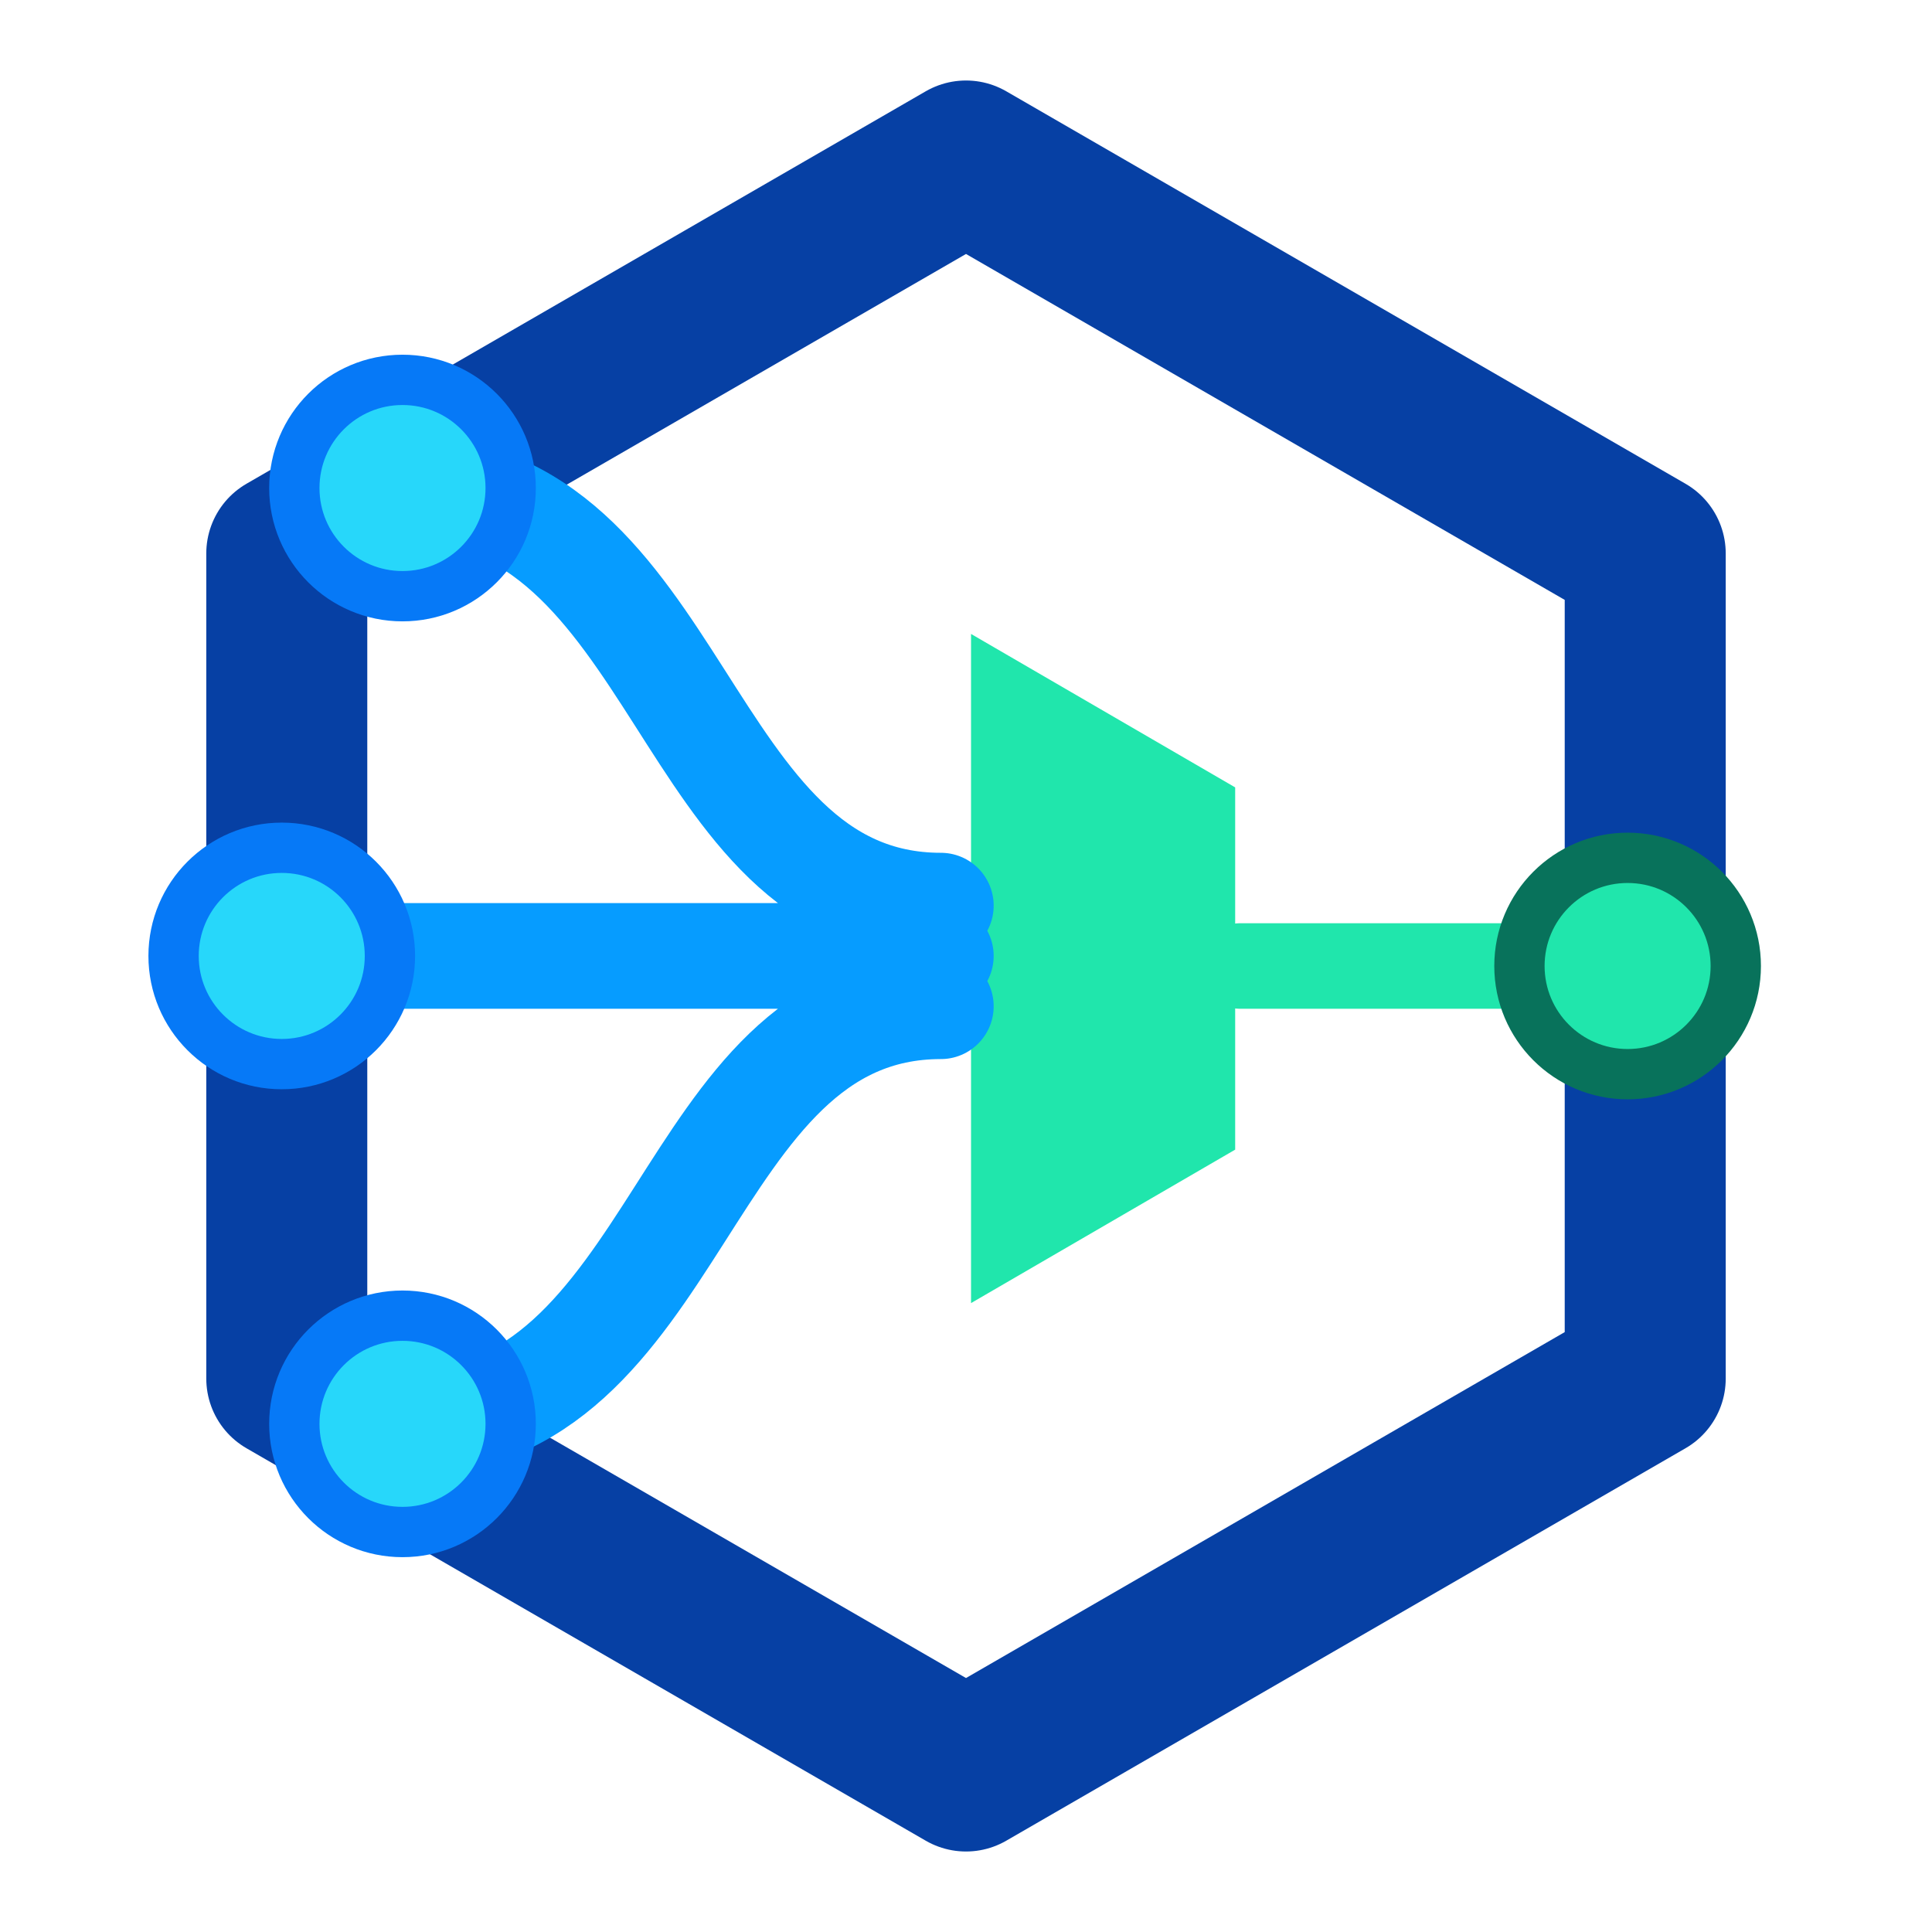
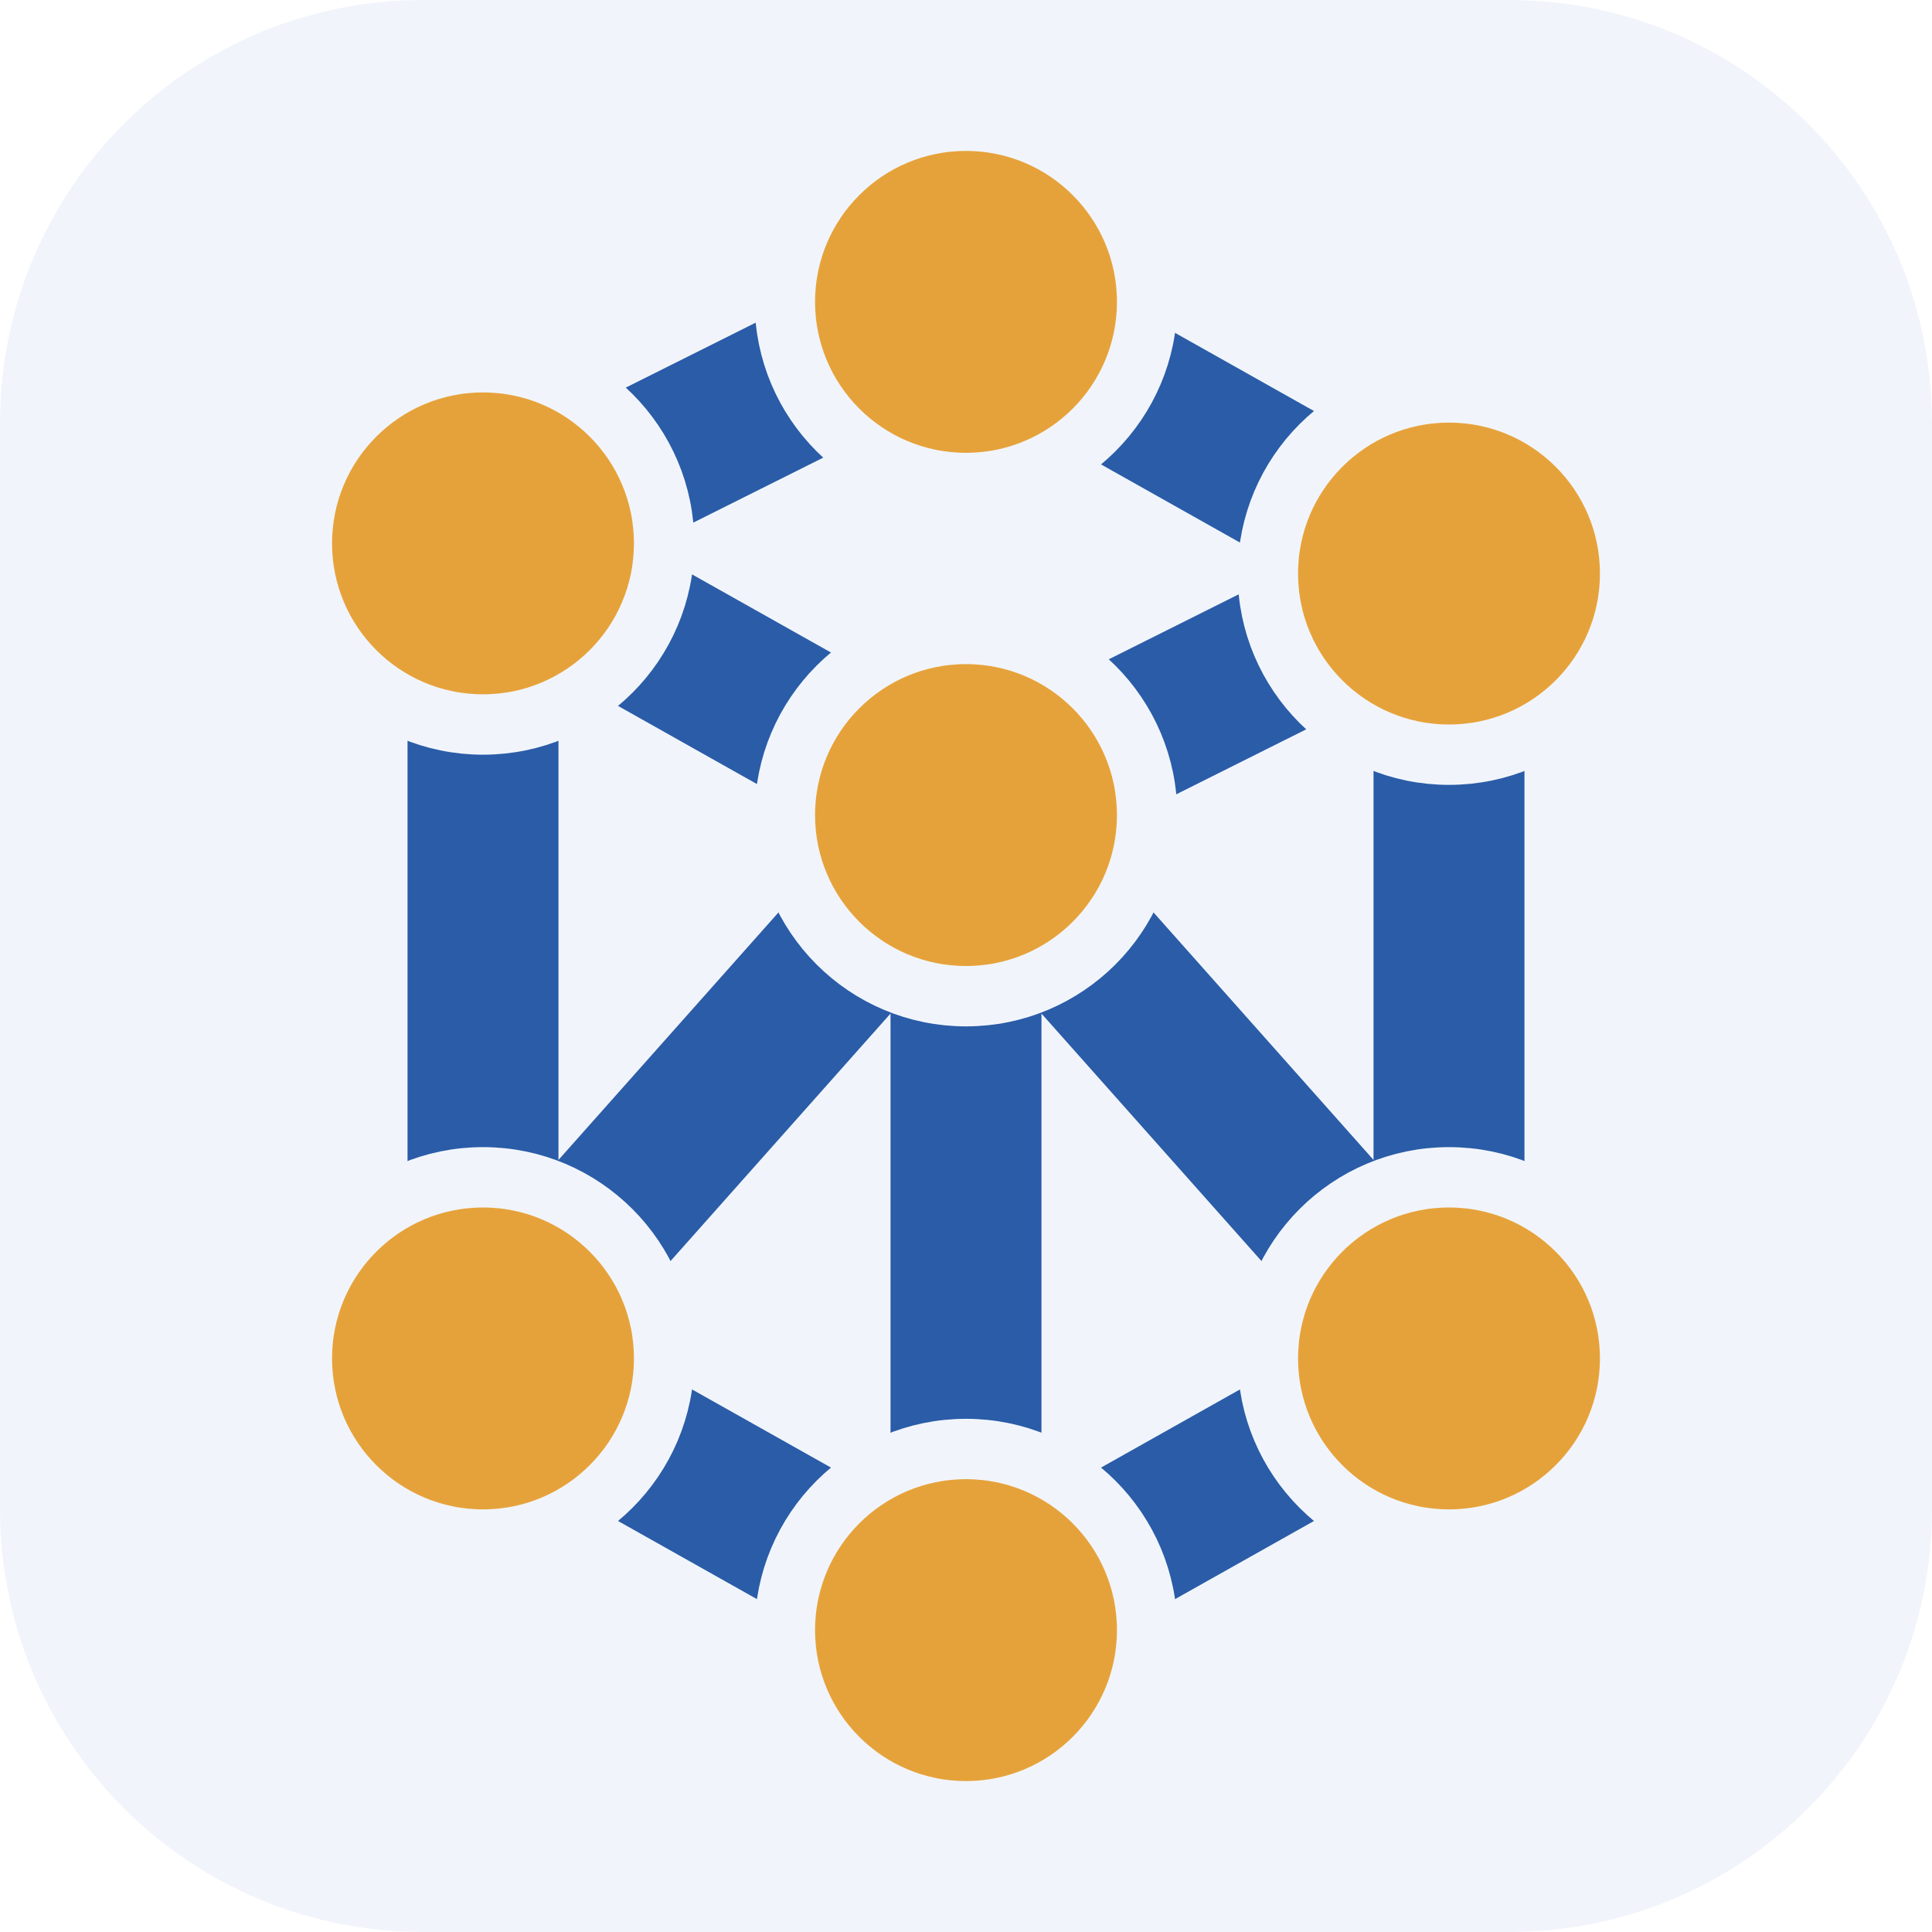
- <svg xmlns="http://www.w3.org/2000/svg" viewBox="0 0 768 768" fill="none" role="img" aria-labelledby="title">
-   <path d="M384 64 654 220v328L384 704 114 548V220L384 64Z" stroke="#0640A4" stroke-width="64" stroke-linejoin="round" />
-   <path d="M386 252v266l105-61V313l-105-61Z" fill="#20E6AC" />
-   <path d="M112 380h262M160 194c112 0 110 166 214 166M160 566c112 0 110-166 214-166" stroke="#069CFF" stroke-width="42" stroke-linecap="round" />
-   <path d="M493 384h154" stroke="#20E6AC" stroke-width="34" stroke-linecap="round" />
-   <g fill="#27D7FA" stroke="#0679F7" stroke-width="20">
-     <circle cx="112" cy="380" r="43" />
-     <circle cx="160" cy="194" r="43" />
-     <circle cx="160" cy="566" r="43" />
+ <svg xmlns="http://www.w3.org/2000/svg" viewBox="0 0 64 64">
+   <rect width="64" height="64" rx="14" fill="#f1f5fb" />
+   <g fill="none" stroke="#2a5ca8" stroke-linecap="round" stroke-width="5">
+     <path d="M16 18 32 10l16 9v26l-16 9-16-9z" />
+     <path d="m16 18 16 9 16-8M32 27v27M16 45l16-18 16 18" />
  </g>
-   <circle cx="647" cy="384" r="43" fill="#20E6AC" stroke="#08725B" stroke-width="20" />
+   <g fill="#e6a23a" stroke="#f1f5fb" stroke-width="2">
+     <circle cx="16" cy="18" r="6" />
+     <circle cx="32" cy="10" r="6" />
+     <circle cx="48" cy="19" r="6" />
+     <circle cx="16" cy="45" r="6" />
+     <circle cx="32" cy="54" r="6" />
+     <circle cx="48" cy="45" r="6" />
+     <circle cx="32" cy="27" r="6" />
+   </g>
</svg>
